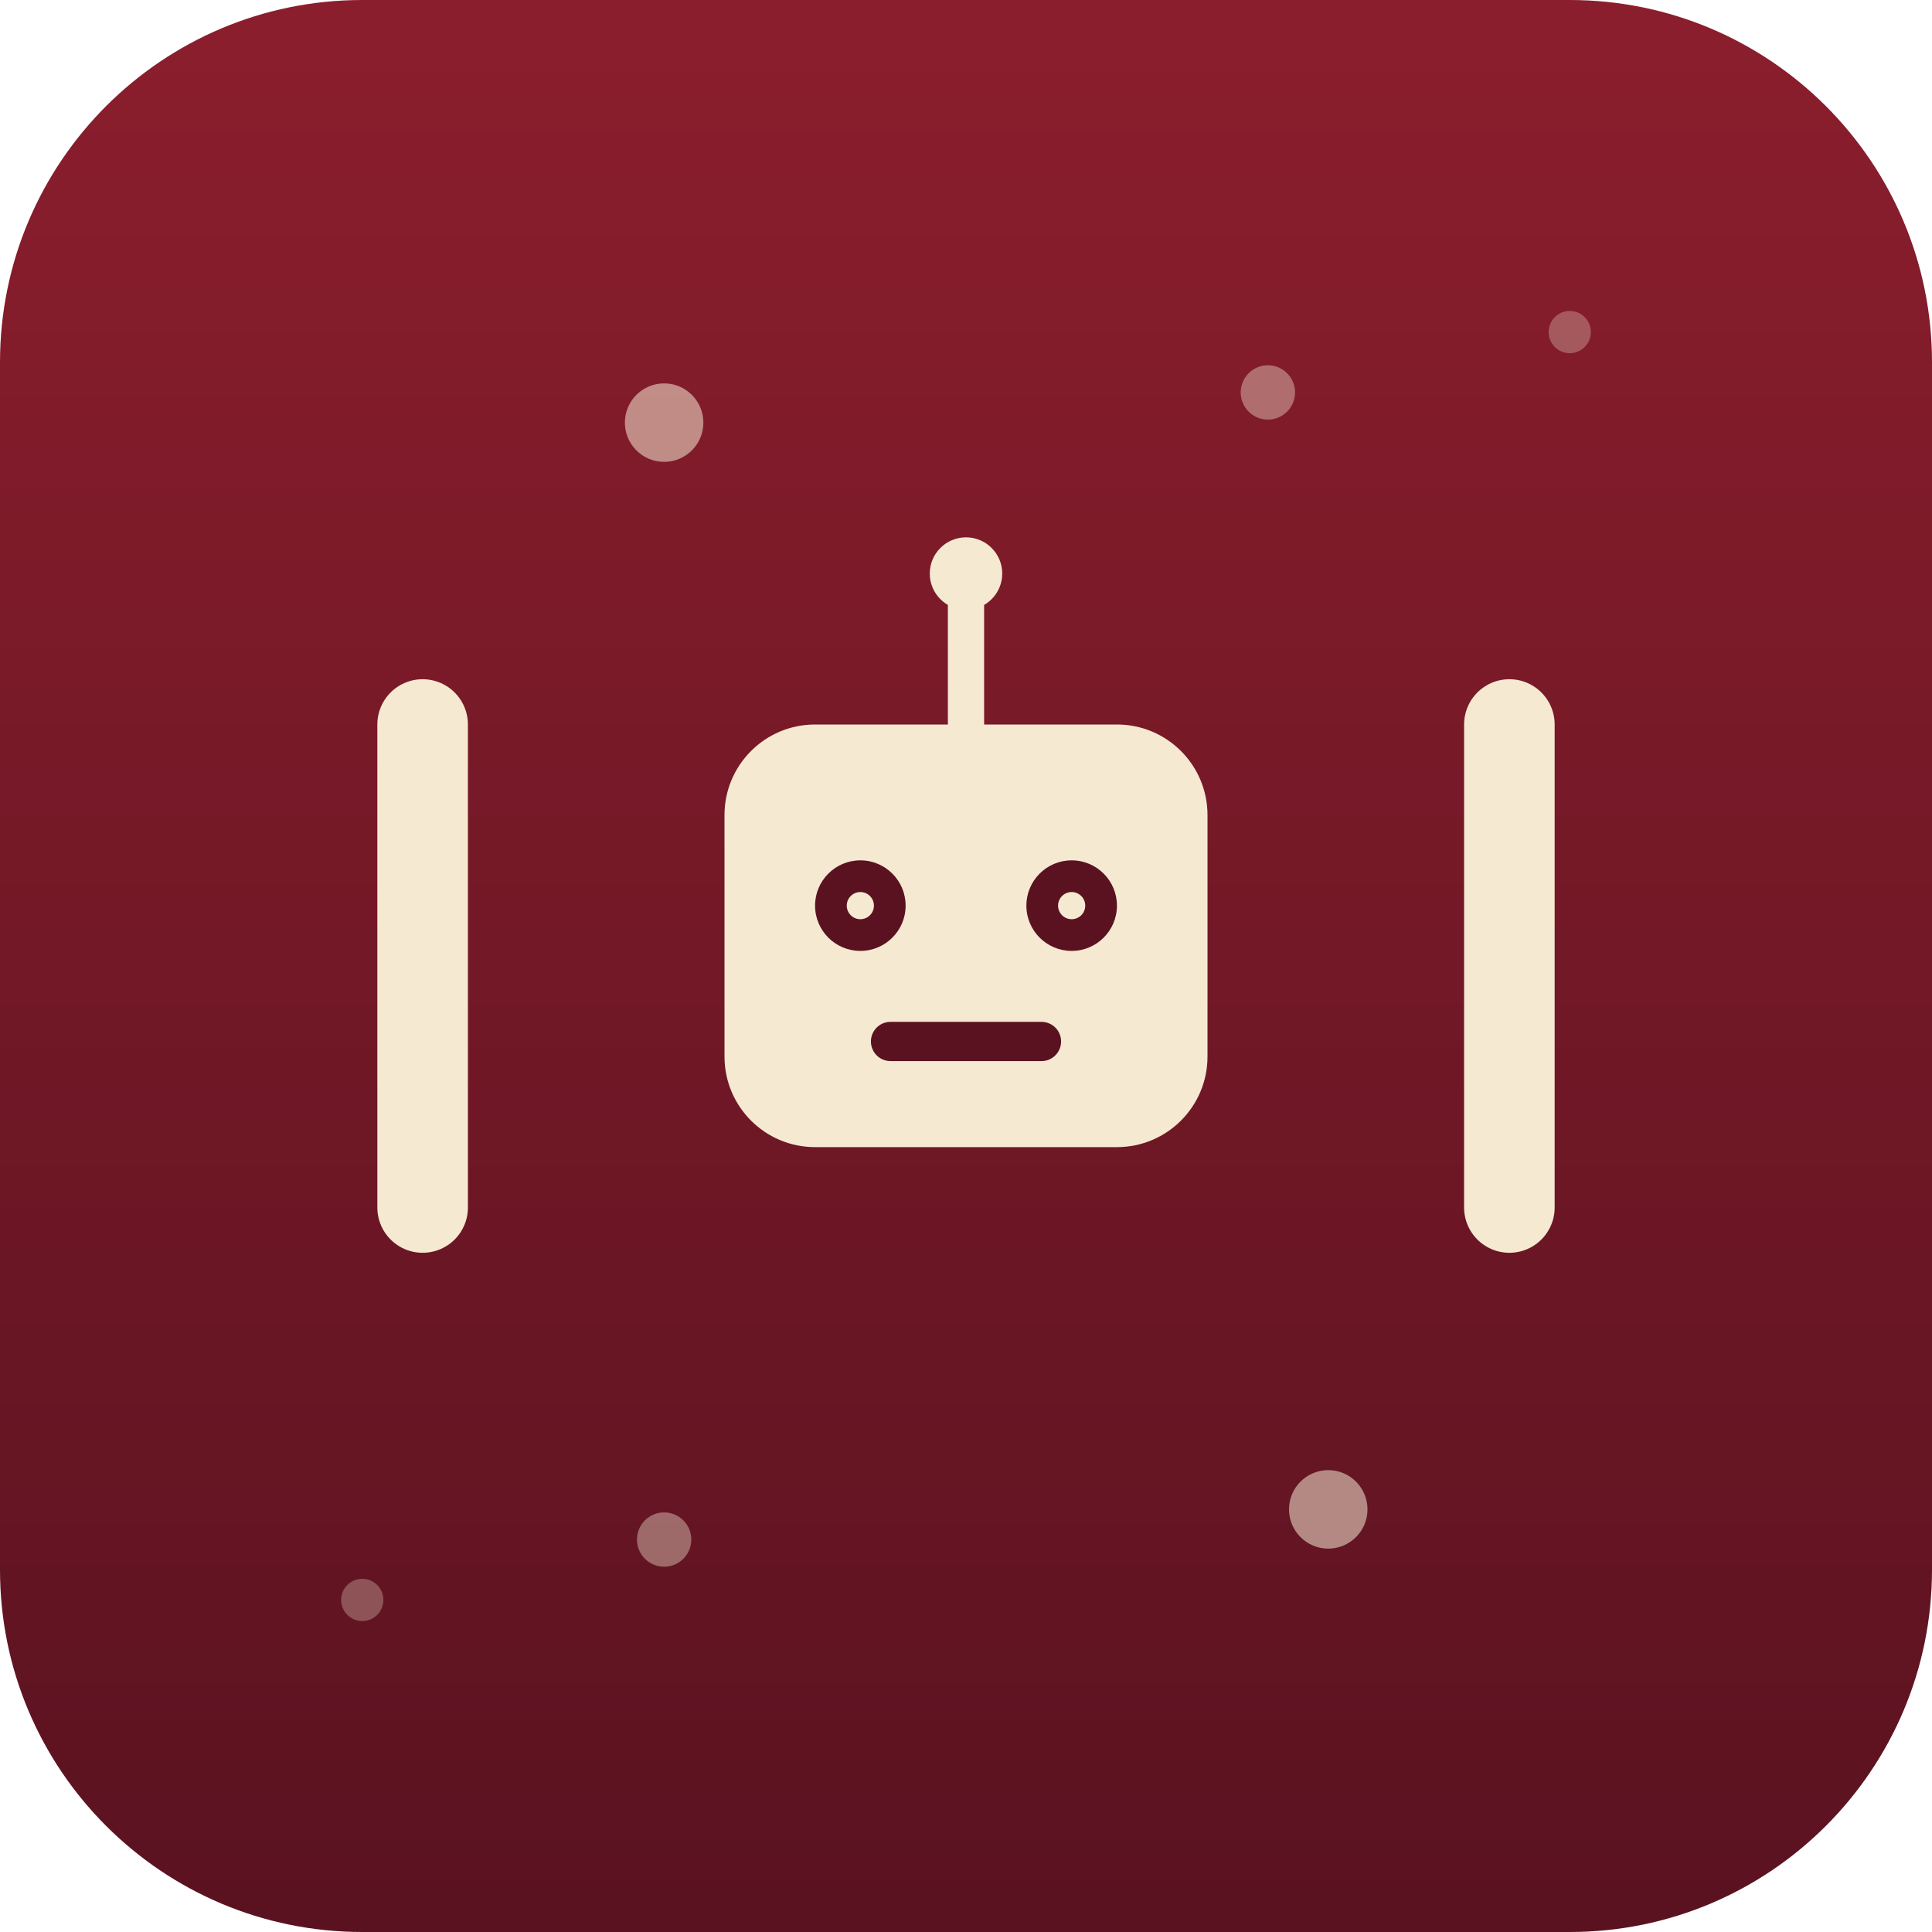
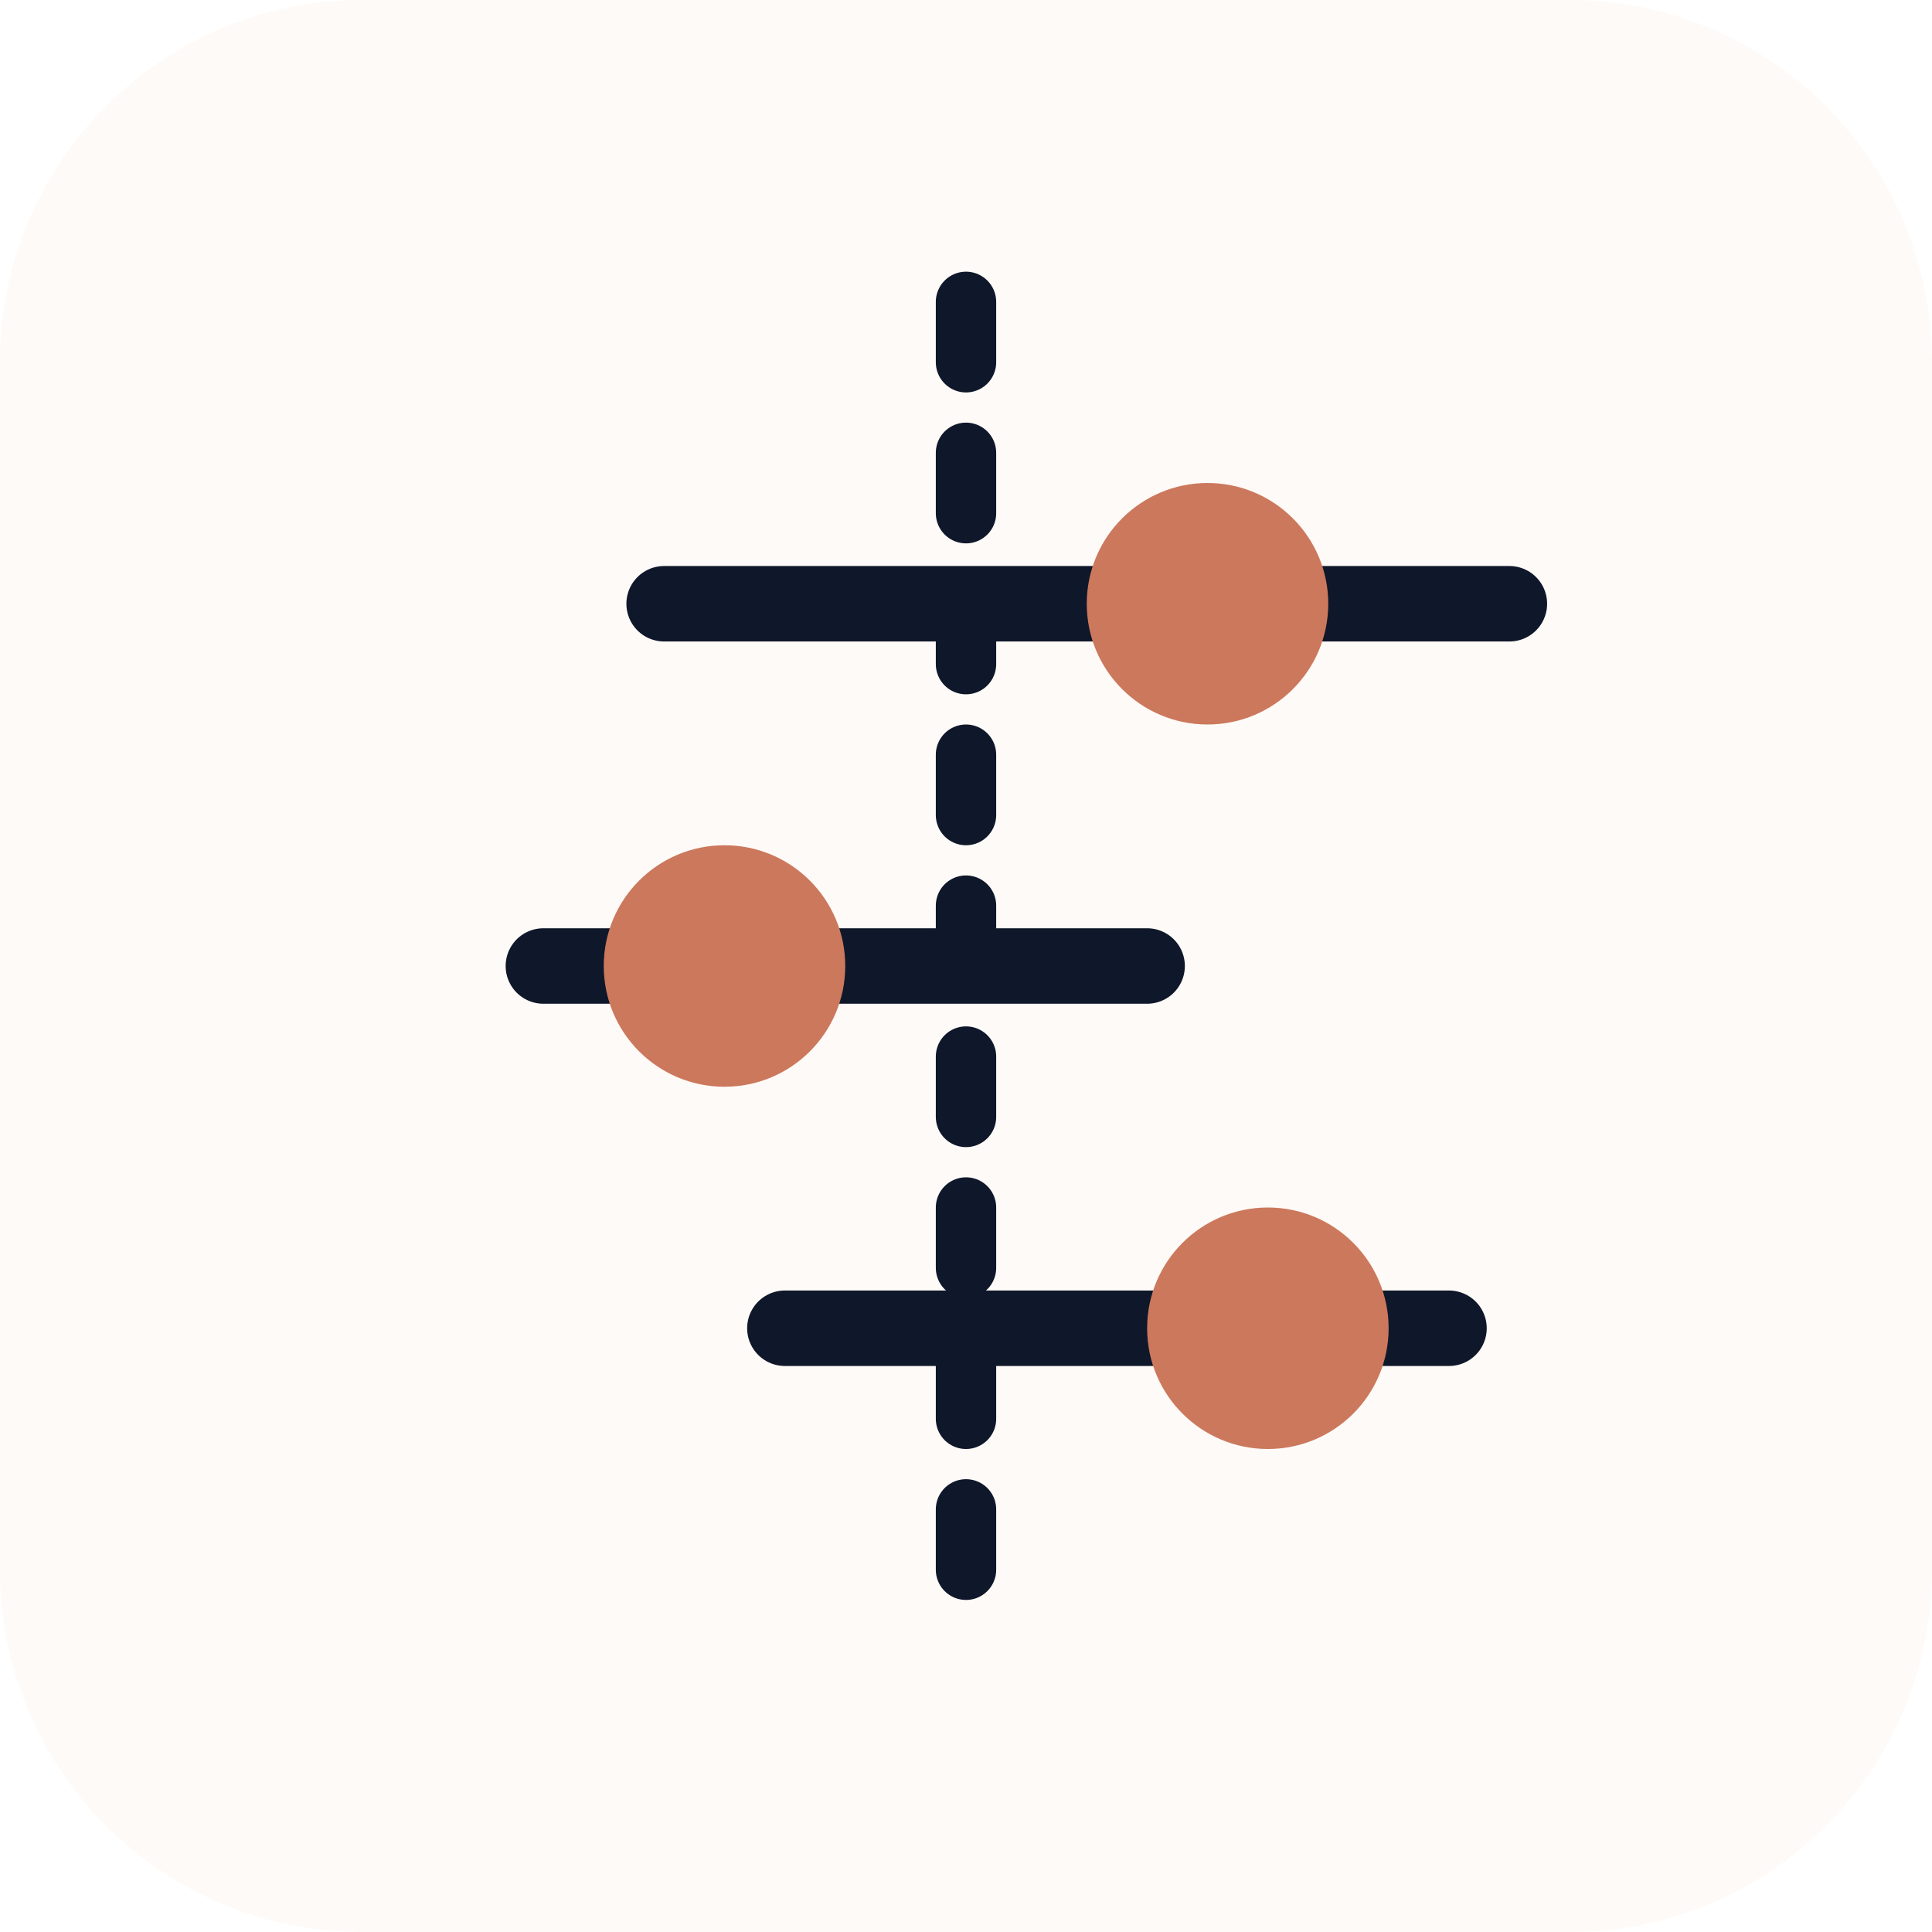
- <svg xmlns="http://www.w3.org/2000/svg" viewBox="0 0 64 64" width="64" height="64">
-   <defs>
-     <linearGradient id="bg" x1="0" y1="0" x2="0" y2="1">
-       <stop offset="0" stop-color="#8B1E2D" />
-       <stop offset="1" stop-color="#5A1220" />
-     </linearGradient>
-     <linearGradient id="bar" x1="0" y1="0" x2="1" y2="0">
-       <stop offset="0" stop-color="#F5E9D2" stop-opacity="0.55" />
-       <stop offset="0.5" stop-color="#F5E9D2" />
-       <stop offset="1" stop-color="#F5E9D2" stop-opacity="0.55" />
-     </linearGradient>
-   </defs>
-   <rect width="64" height="64" rx="12" fill="url(#bg)" />
-   <g stroke="url(#bar)" stroke-width="3" stroke-linecap="round" fill="none">
-     <line x1="14" y1="32" x2="50" y2="32" />
-     <line x1="14" y1="24" x2="14" y2="40" stroke="#F5E9D2" />
-     <line x1="50" y1="24" x2="50" y2="40" stroke="#F5E9D2" />
-   </g>
-   <g>
-     <circle cx="32" cy="19" r="1.2" fill="#F5E9D2" />
-     <line x1="32" y1="20" x2="32" y2="24" stroke="#F5E9D2" stroke-width="1.2" stroke-linecap="round" />
-     <rect x="24" y="24" width="16" height="14" rx="3" fill="#F5E9D2" />
-     <circle cx="28.5" cy="30" r="1.5" fill="#5A1220" />
-     <circle cx="35.5" cy="30" r="1.5" fill="#5A1220" />
-     <circle cx="28.5" cy="30" r="0.45" fill="#F5E9D2" />
-     <circle cx="35.5" cy="30" r="0.45" fill="#F5E9D2" />
-     <line x1="29.5" y1="34.5" x2="34.5" y2="34.5" stroke="#5A1220" stroke-width="1.3" stroke-linecap="round" />
-   </g>
-   <g fill="#F5E9D2">
-     <circle cx="22" cy="14" r="1.3" opacity="0.55" />
-     <circle cx="44" cy="50" r="1.3" opacity="0.55" />
-     <circle cx="42" cy="13" r="0.9" opacity="0.4" />
-     <circle cx="22" cy="51" r="0.9" opacity="0.4" />
-     <circle cx="52" cy="11" r="0.7" opacity="0.3" />
-     <circle cx="12" cy="53" r="0.7" opacity="0.3" />
-   </g>
+ <svg xmlns="http://www.w3.org/2000/svg" viewBox="0 0 64 64" role="img" aria-label="stata-code mark on cream">
+   <rect width="64" height="64" rx="12" fill="#FEFAF7" />
+   <line x1="32" y1="10" x2="32" y2="54" stroke="#0F172A" stroke-width="2" stroke-linecap="round" stroke-dasharray="2 3" />
+   <line x1="22" y1="20" x2="50" y2="20" stroke="#0F172A" stroke-width="2.5" stroke-linecap="round" />
+   <circle cx="40" cy="20" r="4" fill="#CC785C" />
+   <line x1="18" y1="32" x2="38" y2="32" stroke="#0F172A" stroke-width="2.5" stroke-linecap="round" />
+   <circle cx="24" cy="32" r="4" fill="#CC785C" />
+   <line x1="26" y1="44" x2="48" y2="44" stroke="#0F172A" stroke-width="2.5" stroke-linecap="round" />
+   <circle cx="42" cy="44" r="4" fill="#CC785C" />
</svg>
